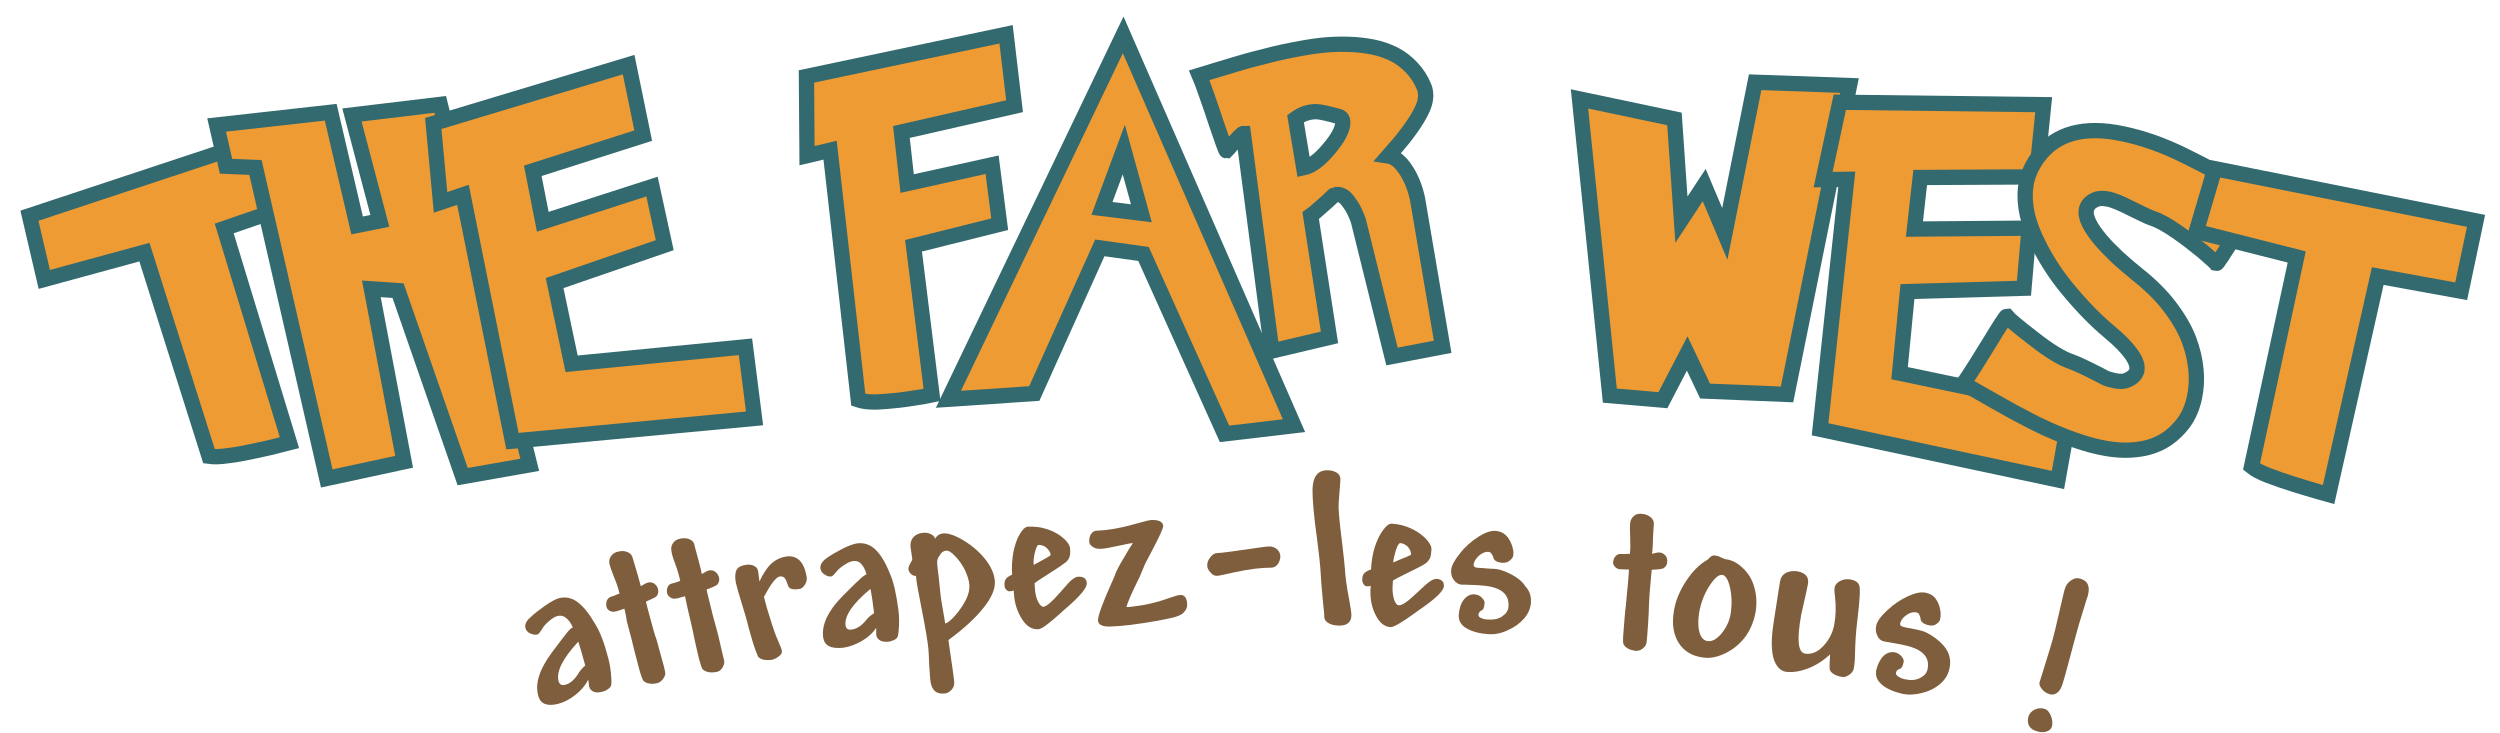
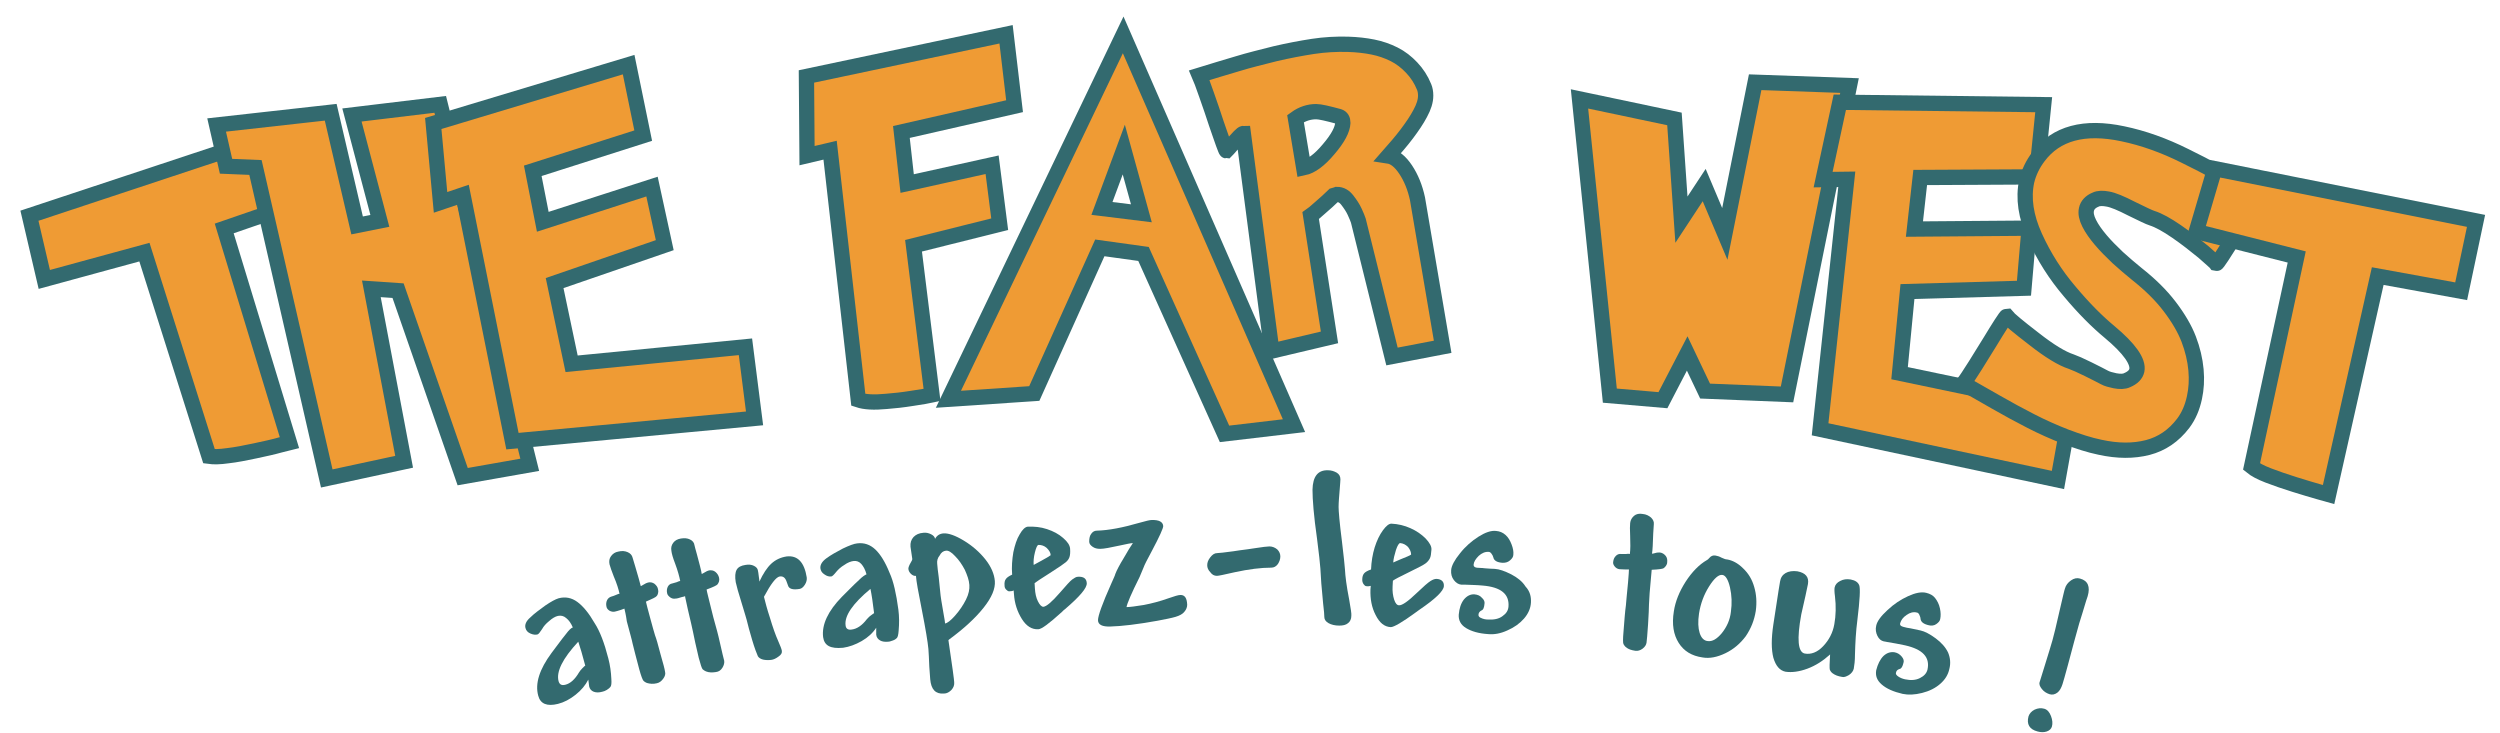
<svg xmlns="http://www.w3.org/2000/svg" version="1.1" id="Calque_1" x="0px" y="0px" viewBox="0 0 824 241.4" style="enable-background:new 0 0 824 241.4;" xml:space="preserve">
  <style type="text/css">
- 	.st0{fill:#7E5E3C;}
+ 	.st0{fill:#336A6F;}
	.st1{fill:#EF9B34;stroke:#336A6F;stroke-width:5.04;stroke-miterlimit:10;}
</style>
  <g>
    <path class="st0" d="M177.4,229.3c-1.1-4,0.4-8.7,4.4-14.1c0.5-0.7,1.2-1.6,2.1-2.8c0.9-1.2,1.8-2.4,2.7-3.5   c0.9-1.2,1.6-1.9,2.2-2.1c-0.6-1.4-1.3-2.4-2.2-3.1c-0.8-0.7-1.7-0.9-2.7-0.7c-0.9,0.2-1.9,0.8-2.9,1.7c-1.1,0.9-1.8,1.7-2.3,2.6   c-0.7,1.1-1.2,1.7-1.5,1.8c-0.7,0.2-1.5,0.1-2.4-0.3c-0.9-0.4-1.4-1-1.6-1.8c-0.3-1.1,0.2-2.3,1.6-3.5c1.3-1.3,3-2.5,4.9-3.9   c1.9-1.3,3.4-2.1,4.4-2.4c2.2-0.6,4.3-0.2,6.2,1.2c1.9,1.4,3.8,3.7,5.7,7c1.7,2.6,3.2,6.5,4.5,11.6c0.6,2.3,0.9,4.5,1,6.8   c0.1,1.4,0,2.2-0.3,2.6c-0.2,0.3-0.6,0.6-1.2,1c-0.5,0.3-1,0.5-1.5,0.6c-1.1,0.3-2,0.3-2.8,0c-0.8-0.3-1.3-0.9-1.5-1.7l-0.3-2.3   c-0.9,1.8-2.3,3.5-4.2,5c-1.9,1.5-3.8,2.5-5.8,3C180.3,232.9,178.1,232,177.4,229.3z M190.6,211.5c-5.2,5.6-7.3,9.9-6.5,13   c0.3,1.1,1,1.5,2.2,1.2c1.7-0.4,3.2-1.8,4.5-4c0.3-0.5,0.7-1,1.2-1.5c0.5-0.5,0.8-0.8,0.9-0.8l0,0   C192,215.9,191.2,213.3,190.6,211.5z" />
    <path class="st0" d="M205.8,200.6c-0.2,0.1-0.6,0.2-1.1,0.4c-0.9,0.3-1.6,0.5-2.1,0.6c-0.6,0.1-1.1,0-1.7-0.3   c-0.6-0.4-0.9-0.8-1-1.3c-0.2-0.8-0.1-1.6,0.2-2.2c0.3-0.6,0.8-1,1.5-1.2c0.3-0.1,0.8-0.2,1.4-0.5c0.5-0.2,0.9-0.4,1.2-0.4   c-0.3-1.4-0.9-3.4-1.9-5.7c-0.7-1.8-1.2-3.2-1.4-4c-0.2-1-0.1-1.9,0.5-2.7s1.3-1.3,2.4-1.5c1.2-0.3,2.2-0.2,3.1,0.2   c0.9,0.4,1.4,1,1.6,1.8c0.1,0.4,0.4,1.3,0.9,3c0.9,3,1.5,5.2,1.8,6.4c0.2-0.1,0.6-0.3,0.9-0.5c0.6-0.4,1.1-0.6,1.5-0.7   c0.8-0.2,1.5,0,2.1,0.4c0.6,0.5,1.1,1.1,1.2,1.9c0.1,0.4,0.1,0.8,0,1.2c-0.1,0.4-0.2,0.7-0.5,1c-0.2,0.3-1.4,0.9-3.5,1.8   c0.2,0.8,0.6,2.6,1.4,5.4c0.8,2.9,1.3,4.8,1.6,5.7c0.4,1,1,3.1,1.8,6.2c0.9,3.1,1.4,5,1.5,5.8c0.2,0.7,0,1.5-0.6,2.3   s-1.2,1.3-2.1,1.5c-1.2,0.3-2.3,0.2-3.3-0.1c-0.5-0.2-0.8-0.4-1.1-0.7c-0.3-0.3-0.8-1.6-1.4-3.8c-1-3.7-1.7-6.5-2.2-8.5   c-0.2-1.1-0.9-3.5-1.9-7.3C206.3,202.5,205.9,201.1,205.8,200.6z" />
    <path class="st0" d="M225.8,196.5c-0.2,0.1-0.6,0.2-1.1,0.3c-0.9,0.3-1.6,0.5-2.1,0.5c-0.6,0.1-1.1,0-1.7-0.4   c-0.5-0.4-0.9-0.8-1-1.3c-0.2-0.8-0.1-1.6,0.2-2.2s0.8-1,1.5-1.1c0.3-0.1,0.8-0.2,1.4-0.4c0.5-0.2,0.9-0.4,1.2-0.4   c-0.3-1.5-0.8-3.4-1.7-5.8c-0.7-1.8-1.1-3.2-1.2-4.1c-0.2-1,0-1.9,0.6-2.7c0.6-0.8,1.4-1.2,2.5-1.4c1.2-0.2,2.2-0.1,3,0.3   c0.9,0.4,1.4,1.1,1.5,1.9c0.1,0.4,0.3,1.3,0.8,3c0.8,3,1.4,5.2,1.6,6.5c0.2-0.1,0.6-0.3,0.9-0.5c0.6-0.4,1.1-0.6,1.5-0.7   c0.8-0.1,1.5,0,2.1,0.5c0.6,0.5,1,1.1,1.2,1.9c0.1,0.4,0.1,0.8,0,1.2c-0.1,0.4-0.3,0.7-0.5,1c-0.2,0.3-1.4,0.9-3.6,1.7   c0.1,0.8,0.6,2.6,1.3,5.5s1.2,4.8,1.5,5.8c0.3,1.1,0.9,3.1,1.6,6.3s1.2,5.1,1.4,5.9c0.1,0.7-0.1,1.5-0.6,2.3s-1.2,1.3-2.1,1.4   c-1.2,0.2-2.3,0.2-3.3-0.2c-0.4-0.2-0.8-0.4-1.1-0.7c-0.3-0.3-0.7-1.6-1.3-3.8c-0.9-3.7-1.5-6.6-1.9-8.6c-0.2-1.1-0.8-3.5-1.7-7.4   C226.2,198.3,225.8,196.9,225.8,196.5z" />
    <path class="st0" d="M265.9,190.3c0.1,0.8-0.1,1.6-0.6,2.4c-0.5,0.8-1.1,1.3-1.7,1.4c-2.3,0.4-3.6,0-3.9-1.2   c-0.4-1.2-0.7-2-1.1-2.4s-0.9-0.6-1.6-0.5c-1.2,0.2-2.9,2.4-5.2,6.7c0.4,1.6,1,4,2,7c0.9,3,1.8,5.6,2.7,7.6   c0.7,1.6,1.1,2.6,1.2,3.2c0.1,0.7-0.2,1.3-1.1,1.9c-0.8,0.6-1.6,1-2.4,1.1c-0.9,0.1-1.8,0.1-2.7-0.1c-0.8-0.2-1.4-0.6-1.7-1.1   c-0.4-0.9-1.1-2.7-1.9-5.4c-0.8-2.7-1.4-4.9-1.8-6.6c-0.2-0.6-0.6-2.2-1.4-4.7c-1.3-4.1-2-6.7-2.2-7.7c-0.3-1.8-0.2-3.2,0.3-4.1   c0.5-0.9,1.5-1.4,2.9-1.6c1.1-0.2,2-0.1,2.8,0.3c0.8,0.4,1.2,0.9,1.3,1.5c0.1,0.4,0.2,1.1,0.3,2c0.1,0.8,0.2,1.3,0.2,1.7   c1.2-2.6,2.5-4.6,3.9-5.9c1.4-1.3,3.1-2.1,5.1-2.4C262.9,183,265.1,185.3,265.9,190.3z" />
    <path class="st0" d="M271.3,210c-0.5-4.1,1.6-8.6,6.2-13.3c0.6-0.6,1.4-1.4,2.5-2.5c1.1-1.1,2.1-2.1,3.2-3.1c1-1,1.9-1.6,2.4-1.8   c-0.4-1.5-1-2.6-1.7-3.4c-0.7-0.8-1.6-1.1-2.5-1c-0.9,0.1-2,0.5-3.1,1.3c-1.2,0.7-2,1.5-2.6,2.2c-0.8,1-1.4,1.6-1.7,1.6   c-0.7,0.1-1.5-0.1-2.3-0.7c-0.8-0.5-1.2-1.2-1.3-2c-0.1-1.1,0.5-2.2,2-3.3c1.5-1.1,3.3-2.1,5.4-3.2c2.1-1,3.7-1.6,4.7-1.7   c2.3-0.3,4.3,0.4,6,2c1.7,1.6,3.3,4.2,4.7,7.7c1.3,2.8,2.2,6.9,2.9,12.1c0.3,2.3,0.3,4.6,0.1,6.9c-0.1,1.4-0.3,2.2-0.6,2.5   c-0.3,0.3-0.7,0.6-1.3,0.8c-0.6,0.2-1.1,0.4-1.5,0.4c-1.1,0.1-2,0-2.7-0.4s-1.2-1-1.3-1.9l0-2.3c-1.1,1.7-2.7,3.2-4.8,4.4   c-2.1,1.2-4.1,1.9-6.1,2.2C273.7,213.9,271.7,212.8,271.3,210z M286.9,194.1c-5.9,4.9-8.6,8.9-8.2,12c0.1,1.1,0.8,1.6,2,1.4   c1.7-0.2,3.4-1.3,5-3.4c0.4-0.4,0.8-0.9,1.4-1.3c0.6-0.4,0.9-0.7,1-0.7l0,0C287.7,198.7,287.3,196,286.9,194.1z" />
    <path class="st0" d="M301.9,189.8c-0.6,0.1-1.2-0.2-1.7-0.7s-0.8-1.1-0.8-1.7c0-0.3,0.2-1,0.8-2c0.3-0.5,0.5-0.9,0.5-1.1l-0.6-4.1   c-0.1-1.3,0.2-2.3,1-3.2c0.8-0.8,1.8-1.3,3.3-1.4c0.9-0.1,1.7,0.1,2.5,0.5c0.8,0.4,1.2,0.9,1.3,1.5c0.6-1.1,1.5-1.7,2.8-1.8   c1.6-0.1,3.9,0.7,6.7,2.4c2.8,1.7,5.2,3.8,7.1,6.2c1.9,2.4,2.9,4.8,3.1,7.1c0.2,2.5-1,5.4-3.7,8.8c-2.7,3.4-6.5,6.9-11.4,10.5   c-0.1,0.1-0.2,0.2-0.2,0.2c1.3,8.7,1.9,13.3,1.9,13.8c0.1,1-0.2,1.8-0.9,2.6c-0.7,0.7-1.5,1.2-2.5,1.2c-2.7,0.2-4.2-1.3-4.5-4.7   c-0.1-0.7-0.1-2.1-0.3-4.1c-0.1-2.7-0.2-4.6-0.3-5.9c-0.2-2.2-0.9-6.5-2.2-13.1C302.7,195.3,302,191.5,301.9,189.8z M308.9,185.8   c0.1,1,0.2,2.5,0.5,4.4c0.2,2,0.4,3.7,0.5,4.9c0.1,1.4,0.5,3.8,1.1,7.2c0.3,1.7,0.5,2.8,0.5,3.2c0.7-0.1,1.8-0.9,3.3-2.6   c1.5-1.7,2.7-3.5,3.6-5.3c0.9-1.8,1.2-3.4,1.1-4.8c-0.1-1.6-0.7-3.2-1.5-5c-0.9-1.7-1.9-3.2-3.2-4.5c-1.2-1.3-2.2-1.9-3-1.8   c-0.9,0.1-1.6,0.6-2.1,1.6C309,183.9,308.8,184.9,308.9,185.8z" />
    <path class="st0" d="M358.2,192.2c0.1,1.6-2.3,4.4-7.2,8.6c-0.2,0.1-0.5,0.4-1,0.9c-4.2,3.8-6.7,5.7-7.8,5.7   c-2.1,0.1-3.9-1-5.4-3.4c-1.5-2.4-2.4-5.1-2.6-8.2l-0.1-1.2c-0.3,0.2-0.8,0.3-1.5,0.3c-0.3,0-0.6-0.2-1-0.6s-0.5-0.9-0.5-1.3   c-0.1-1,0.1-1.7,0.4-2.1c0.3-0.5,1-1,2.1-1.5c-0.2-2.6,0-5,0.4-7.4c0.5-2.3,1.1-4.3,2.1-5.9c0.9-1.6,1.8-2.4,2.6-2.5   c2.2-0.1,4.3,0.1,6.4,0.8c2.1,0.7,3.8,1.6,5.3,2.9c1.5,1.3,2.2,2.4,2.3,3.5c0.1,1.3,0,2.2-0.2,2.8c-0.2,0.6-0.6,1.2-1.2,1.7   c-0.6,0.5-2.3,1.7-5.3,3.6c-2.9,1.8-4.6,3-5,3.3l0.1,1.7c0.1,1.7,0.4,3.1,1,4.3c0.6,1.2,1.2,1.8,1.8,1.8c1-0.1,2.8-1.6,5.4-4.6   c2.1-2.4,3.4-3.9,4.1-4.4s1.3-0.9,1.9-0.9C357.2,190,358.1,190.7,358.2,192.2z M342.3,179.6c-0.4,0-0.8,0.9-1.2,2.5   c-0.4,1.6-0.5,3-0.4,4.1c0.3-0.2,1.1-0.6,2.2-1.2c1.9-1,3-1.7,3.4-2c0-0.8-0.5-1.6-1.3-2.4C344.2,179.9,343.3,179.6,342.3,179.6z" />
    <path class="st0" d="M371.3,200.1c1.2,0,3.1-0.3,5.7-0.7c2.6-0.5,5.3-1.2,8.1-2.2c2-0.7,3.3-1.1,4-1.1c1.4,0,2.1,1,2.2,3.2   c0,0.8-0.3,1.6-0.9,2.3c-0.6,0.8-1.6,1.3-2.9,1.7c-1.3,0.4-3.4,0.8-6,1.3c-6.7,1.2-11.8,1.8-15.5,1.9c-2.7,0.1-4.1-0.6-4.1-2.1   c0-1.4,1.4-5.4,4.4-12.1c0.7-1.6,1.2-2.6,1.3-3.1c0.5-1.3,1.4-3,2.8-5.3c1.3-2.3,2.3-3.9,3-4.9c-0.6,0-2,0.3-4.3,0.8   c-3.2,0.7-5.3,1.1-6.5,1.1c-1,0-1.8-0.2-2.5-0.7s-1.1-1-1.1-1.7c0-1.1,0.2-2,0.7-2.6c0.5-0.7,1.1-1,1.9-1c3.8-0.1,8.5-1,14-2.6   c2.1-0.6,3.4-0.9,3.9-0.9c2.5-0.1,3.8,0.6,3.9,2c0,0.7-1.2,3.4-3.7,8.1c-1.5,2.8-2.5,4.7-2.8,5.6c-0.1,0.3-0.6,1.4-1.3,3.1   C372.9,195.6,371.5,198.9,371.3,200.1z" />
    <path class="st0" d="M397.9,186.3c0-0.9,0.3-1.7,1-2.6c0.7-0.9,1.4-1.4,2.3-1.4c0.6,0,2.3-0.2,5.3-0.6c1.7-0.3,2.9-0.4,3.5-0.5   c0.6-0.1,1.8-0.2,3.5-0.5c2.6-0.4,4.2-0.6,4.9-0.6c1,0,1.9,0.4,2.6,1c0.7,0.7,1,1.5,1,2.3c0,0.9-0.3,1.7-0.8,2.5   c-0.6,0.8-1.3,1.2-2.2,1.2c-3.4,0-7.4,0.5-12,1.5c-3.5,0.8-5.4,1.2-5.9,1.2c-0.9,0-1.6-0.4-2.1-1.1   C398.2,187.9,397.9,187.1,397.9,186.3z" />
    <path class="st0" d="M432.6,161.4c0.1-4.4,1.8-6.5,5.1-6.4c1.1,0,2,0.3,2.9,0.8c0.8,0.5,1.2,1.2,1.2,2.2c0,0.5-0.1,1.4-0.2,2.9   c-0.2,2.6-0.4,4.6-0.4,6.2c0,1.3,0.3,5.1,1.1,11.3c0.6,4.9,0.9,8,1,9.3c0.1,2.1,0.5,5.4,1.4,10c0.5,2.9,0.8,4.6,0.7,5.3   c0,1-0.4,1.9-1.1,2.4c-0.7,0.6-1.7,0.8-2.9,0.8c-1.4,0-2.6-0.3-3.5-0.8c-0.9-0.5-1.4-1.2-1.4-2c0-0.6-0.1-2.1-0.4-4.5   c-0.5-5-0.8-8.9-0.9-11.5c-0.1-1.7-0.5-5-1.1-9.8C433,169.9,432.6,164.6,432.6,161.4z" />
    <path class="st0" d="M475.9,193.2c-0.1,1.6-2.8,4.2-8.1,7.8c-0.2,0.1-0.5,0.4-1.1,0.8c-4.5,3.3-7.3,4.9-8.3,4.9   c-2.1-0.1-3.7-1.4-5-4c-1.3-2.5-1.8-5.3-1.7-8.4l0.1-1.2c-0.4,0.1-0.9,0.2-1.5,0.1c-0.3,0-0.6-0.3-0.9-0.7   c-0.3-0.5-0.4-0.9-0.4-1.4c0-1,0.2-1.6,0.6-2.1c0.3-0.4,1.1-0.9,2.3-1.3c0.1-2.6,0.5-5,1.2-7.3c0.7-2.2,1.6-4.1,2.7-5.6   c1.1-1.5,2-2.2,2.8-2.2c2.2,0.1,4.3,0.6,6.3,1.5c2,0.9,3.6,2,5,3.4c1.3,1.4,2,2.6,1.9,3.7c-0.1,1.3-0.2,2.2-0.5,2.8   c-0.3,0.6-0.7,1.1-1.3,1.6c-0.6,0.5-2.5,1.5-5.6,3c-3.1,1.5-4.8,2.4-5.3,2.8l-0.1,1.8c-0.1,1.7,0.1,3.1,0.5,4.4s1,1.9,1.6,1.9   c1,0.1,3-1.3,5.8-4c2.3-2.2,3.8-3.5,4.6-4s1.4-0.7,2-0.7C475.1,190.9,476,191.7,475.9,193.2z M461.5,179c-0.4,0-0.9,0.8-1.4,2.3   c-0.5,1.6-0.8,2.9-0.9,4.1c0.4-0.2,1.1-0.5,2.3-1c2-0.8,3.2-1.3,3.6-1.6c0-0.8-0.3-1.6-1-2.5C463.3,179.5,462.5,179.1,461.5,179z" />
    <path class="st0" d="M504.6,198.6c-0.1,1.9-0.9,3.7-2.3,5.3c-1.4,1.6-3.2,2.9-5.5,3.9c-2.2,1-4.3,1.4-6.3,1.2   c-3.1-0.2-5.5-0.9-7.3-2s-2.5-2.6-2.4-4.4c0.2-2.1,0.7-3.7,1.7-5c1-1.2,2.2-1.8,3.5-1.7c1,0.1,1.8,0.4,2.4,1.1   c0.7,0.6,1,1.3,0.9,1.9c-0.1,1.3-0.4,2.1-1,2.3c-0.6,0.3-1,0.8-1,1.5c0,0.4,0.3,0.8,0.9,1c0.6,0.3,1.4,0.5,2.3,0.5   c1.9,0.1,3.5-0.2,4.7-1.1c1.3-0.9,1.9-1.9,2-3.2c0.3-4.1-2.5-6.4-8.5-6.9c-2-0.2-4-0.2-6-0.3c-0.6,0-0.9,0-1.1,0   c-0.9-0.1-1.7-0.6-2.4-1.5s-1-2-0.9-3.3c0.1-1.4,1.1-3.3,2.9-5.5c1.8-2.3,3.9-4.1,6.1-5.5c2.2-1.4,4.2-2.1,5.8-1.9   c1.2,0.1,2.2,0.5,3.1,1.3s1.5,1.8,2,3.1c0.5,1.3,0.7,2.4,0.6,3.4c0,0.7-0.4,1.3-1.1,1.9c-0.7,0.6-1.4,0.8-2.4,0.8   c-1.8-0.1-2.9-0.7-3.1-1.8c-0.1-0.4-0.3-0.8-0.6-1.2c-0.3-0.4-0.6-0.6-0.9-0.6c-1.2-0.1-2.3,0.4-3.3,1.3c-1,1-1.6,1.9-1.7,2.9   c0,0.4,0.1,0.6,0.4,0.8c0.3,0.2,1,0.3,2,0.3c0.2,0,0.6,0,1.2,0.1c1.4,0.1,2.5,0.2,3.4,0.2c1.5,0.1,3.2,0.7,5.4,1.8   c2.1,1.1,3.7,2.4,4.7,4C504.3,194.9,504.7,196.7,504.6,198.6z" />
    <path class="st0" d="M536.9,187.7c-0.2,0-0.6,0-1.1,0c-1,0-1.7-0.1-2.1-0.1c-0.6-0.1-1.1-0.4-1.5-0.9c-0.4-0.5-0.6-1-0.5-1.5   c0.1-0.9,0.4-1.5,0.9-2c0.5-0.5,1.1-0.7,1.8-0.6c0.3,0,0.8,0,1.5,0c0.6-0.1,1-0.1,1.3,0c0.2-1.5,0.2-3.5,0.1-6   c-0.1-2-0.1-3.4,0-4.2c0.1-1,0.6-1.8,1.3-2.4s1.7-0.8,2.8-0.6c1.2,0.1,2.1,0.6,2.8,1.2c0.7,0.7,1,1.4,0.9,2.2   c0,0.4-0.1,1.4-0.2,3.1c-0.1,3.2-0.2,5.4-0.4,6.6c0.3,0,0.6-0.1,1-0.2c0.6-0.2,1.2-0.2,1.6-0.2c0.8,0.1,1.4,0.5,1.9,1.1   c0.5,0.6,0.6,1.4,0.5,2.2c0,0.4-0.2,0.8-0.4,1.1c-0.2,0.3-0.5,0.6-0.8,0.8s-1.6,0.4-3.9,0.5c-0.1,0.8-0.2,2.6-0.5,5.6   s-0.3,4.9-0.4,5.9c0,1.1-0.1,3.3-0.3,6.5c-0.2,3.2-0.4,5.2-0.5,6c-0.1,0.7-0.5,1.4-1.3,2c-0.8,0.6-1.6,0.8-2.4,0.7   c-1.3-0.2-2.3-0.5-3.1-1.2c-0.4-0.3-0.6-0.7-0.8-1c-0.2-0.4-0.2-1.7,0-4c0.3-3.8,0.5-6.7,0.8-8.8c0.1-1.1,0.3-3.6,0.7-7.5   C536.8,189.6,536.9,188.2,536.9,187.7z" />
    <path class="st0" d="M551.7,201.5c0.5-3.3,1.8-6.5,3.9-9.8c2.1-3.2,4.4-5.6,7-7.1c0.2-0.1,0.5-0.3,0.8-0.7c0.6-0.7,1.2-0.9,2-0.8   c0.6,0.1,1.3,0.3,2,0.7c0.7,0.3,1.3,0.6,1.9,0.6c1.7,0.3,3.5,1.2,5.2,2.9c1.8,1.7,3,3.7,3.7,6.2c0.7,2.4,0.9,5,0.5,7.9   c-0.5,3.1-1.6,5.8-3.3,8.3c-1.8,2.4-4,4.3-6.7,5.6c-2.7,1.3-5.2,1.8-7.5,1.4c-3.6-0.5-6.2-2.1-7.9-4.8   C551.6,209.2,551,205.8,551.7,201.5z M562.9,211.3c1.5,0.2,3-0.7,4.6-2.6c1.6-2,2.7-4.3,3-7c0.4-2.8,0.3-5.5-0.3-8.1   c-0.6-2.6-1.5-4-2.5-4.1c-1.2-0.2-2.7,1.1-4.4,3.8c-1.7,2.7-2.8,5.7-3.3,8.9c-0.4,2.7-0.3,4.8,0.2,6.4S561.6,211.2,562.9,211.3z" />
    <path class="st0" d="M592.4,188.3c2.7,0.5,3.9,1.9,3.5,4.2c-0.1,0.5-0.4,1.8-0.8,3.8c-0.7,3-1.1,5-1.4,6.2   c-1.5,8.2-1.1,12.4,1.1,12.9c2.1,0.4,4.2-0.4,6.1-2.4c1.9-2,3.2-4.4,3.7-7.3c0.5-2.8,0.6-5.9,0.2-9.2c-0.2-1.4-0.2-2.4-0.1-2.9   c0.2-0.9,0.8-1.6,1.8-2.1c1.1-0.6,2.2-0.7,3.5-0.5c1.5,0.3,2.4,0.9,2.8,1.9c0.4,1,0.2,4.8-0.6,11.4c-0.5,3.8-0.7,7.6-0.8,11.4   c0,2.1-0.2,3.6-0.4,4.7c-0.2,0.8-0.7,1.5-1.6,2.1c-0.9,0.5-1.6,0.8-2.3,0.6c-1.3-0.2-2.3-0.6-3.1-1.2c-0.4-0.3-0.7-0.7-0.9-1.2   c-0.1-0.4-0.1-2.1,0.1-5c-2.3,2.1-4.8,3.7-7.5,4.7c-2.7,1-5.1,1.3-7.2,1c-1.9-0.4-3.2-1.9-4-4.6c-0.7-2.7-0.7-6.4,0-11   c0.1-0.8,0.4-2.5,0.8-5.2c0.8-5.1,1.2-8,1.4-8.9c0.2-1.3,0.8-2.2,1.8-2.8S590.9,188.1,592.4,188.3z" />
    <path class="st0" d="M642.5,220.5c-0.4,1.9-1.4,3.5-3,4.9c-1.6,1.4-3.6,2.4-6,3c-2.4,0.6-4.5,0.7-6.4,0.3c-3-0.7-5.3-1.7-6.9-3.1   c-1.6-1.4-2.1-2.9-1.8-4.7c0.5-2,1.3-3.6,2.4-4.7c1.2-1.1,2.4-1.4,3.7-1.2c1,0.2,1.7,0.7,2.3,1.4s0.8,1.4,0.6,2   c-0.3,1.3-0.7,2-1.3,2.1c-0.7,0.2-1.1,0.6-1.2,1.3c-0.1,0.4,0.2,0.8,0.8,1.2c0.6,0.4,1.3,0.7,2.2,0.9c1.9,0.4,3.5,0.3,4.9-0.4   c1.4-0.7,2.2-1.6,2.5-2.8c0.9-4.1-1.6-6.7-7.4-8c-2-0.4-3.9-0.8-5.9-1.1c-0.6-0.1-0.9-0.2-1.1-0.2c-0.9-0.2-1.6-0.8-2.1-1.8   c-0.5-1-0.7-2.2-0.4-3.4c0.3-1.4,1.5-3.1,3.7-5.1c2.1-2,4.4-3.5,6.8-4.6c2.4-1.1,4.4-1.5,6-1.1c1.2,0.3,2.2,0.8,2.9,1.7   c0.7,0.9,1.3,2,1.6,3.4c0.3,1.4,0.3,2.5,0.1,3.5c-0.1,0.7-0.6,1.2-1.3,1.7c-0.7,0.5-1.6,0.6-2.4,0.4c-1.8-0.4-2.7-1.1-2.8-2.2   c0-0.4-0.2-0.8-0.4-1.3c-0.2-0.4-0.5-0.7-0.8-0.7c-1.1-0.3-2.3,0-3.4,0.8c-1.2,0.8-1.8,1.7-2.1,2.7c-0.1,0.4,0,0.7,0.3,0.9   c0.3,0.2,0.9,0.4,1.9,0.6c0.2,0,0.5,0.1,1.2,0.2c1.4,0.3,2.5,0.5,3.3,0.7c1.4,0.3,3.1,1.2,5,2.6c1.9,1.4,3.3,3,4.1,4.7   C642.8,216.8,643,218.6,642.5,220.5z" />
    <path class="st0" d="M668.6,236.1c0.3-0.9,1-1.7,2-2.2c1.1-0.5,2.1-0.6,3.2-0.3c1,0.3,1.7,1.1,2.2,2.4c0.5,1.3,0.6,2.5,0.3,3.5   c-0.2,0.7-0.8,1.3-1.7,1.6s-1.9,0.3-3,0C668.9,240.4,667.9,238.7,668.6,236.1z M679.8,225.5c-0.4,1.2-0.9,2.2-1.7,2.8   c-0.8,0.6-1.7,0.8-2.6,0.5c-0.9-0.3-1.8-0.8-2.5-1.7c-0.7-0.9-1-1.6-0.7-2.4c0.1-0.4,0.6-1.9,1.4-4.5c1.5-4.8,2.4-7.8,2.8-9.2   c0.4-1.3,1.2-4.7,2.5-10.4c0.9-3.8,1.4-6.1,1.6-6.6c0.3-1.1,1-2,2-2.7c1-0.7,2-0.9,3-0.6c2.6,0.7,3.4,2.7,2.5,5.8   c-0.1,0.2-0.2,0.7-0.5,1.5c-0.9,2.9-1.6,5.4-2.3,7.5c-0.9,3.2-2.2,7.9-3.8,14C680.6,222.7,680.1,224.7,679.8,225.5z" />
  </g>
  <g>
    <g>
      <path class="st1" d="M73.9,75.3l21.5,70.6l-3.2,0.8c-2.1,0.6-4.8,1.2-8.1,1.9c-3.3,0.7-6.3,1.3-9,1.6c-2.7,0.4-4.8,0.4-6.2,0.2    L47.6,83.1l-33,9l-4.9-21L93,43.5l7.3,22.7L73.9,75.3z" />
      <path class="st1" d="M109,37l8.7,37.3l7.5-1.5L116,37.9l29.1-3.5l29.5,118.8l-22.1,3.9l-21.3-61.3l-8.8-0.6l10.8,57l-25.5,5.5    L84.2,55.2l-9.7-0.4l-3.1-13.6L109,37z" />
      <path class="st1" d="M188.4,119.9l57.3-5.6l3,23.6l-79.8,7.5l-16.3-81.2l-7.4,2.5l-2.4-26l64.4-19.4l4.8,23.4l-36.4,11.6l3.3,16.8    l36-11.6l4.2,19.3l-36.3,12.5L188.4,119.9z" />
      <path class="st1" d="M282.9,131.8l-9.3-82.3l-7.6,1.8l-0.2-26.1l65.8-13.9l2.8,23.7l-37.3,8.5l1.9,17l28-6.2l2.5,19.6l-28.4,7.1    l6.1,49.2c-1.3,0.3-3.5,0.6-6.6,1.1c-3.1,0.5-5.9,0.8-8.5,1C288,132.7,285,132.5,282.9,131.8z" />
      <path class="st1" d="M370.2,11.5l56.3,128.8l-22.9,2.7l-26.7-59.3l-14.4-2l-21.6,48l-28.3,1.9L370.2,11.5z M363.2,68.7l13,1.6    l-5.8-21L363.2,68.7z" />
      <path class="st1" d="M439.6,64.4c-1.3,1.3-2.8,2.6-4.4,4c-1.6,1.4-2.6,2.3-3.2,2.7l6.2,40.1l-19,4.5L409.8,44    c-0.2,0-0.6,0.3-1.3,1c-0.6,0.6-1.4,1.6-2.5,2.7c-1,1.2-1.6,1.8-1.8,2c-0.1,0-0.4-0.8-1-2.4c-0.6-1.6-1.3-3.8-2.3-6.6    c-0.9-2.8-2-6-3.2-9.4c-1.2-3.4-2-5.6-2.4-6.5c4.5-1.4,8.6-2.6,12.6-3.8c3.9-1.2,8.1-2.2,12.4-3.3c4.3-1,8.5-1.8,12.4-2.4    c3.9-0.6,7.8-0.8,11.6-0.7c3,0.1,5.7,0.4,8.2,0.9c2.5,0.5,4.8,1.3,7,2.4c2.2,1.1,4.1,2.6,5.8,4.4c1.7,1.8,3.1,3.9,4.1,6.4    c0.3,0.7,0.5,1.7,0.5,2.8c0,1.8-0.6,3.7-1.8,5.9c-1.1,2.1-2.6,4.3-4.4,6.7c-1.8,2.4-3.9,4.8-6.1,7.3c2,0.3,3.9,1.8,5.7,4.5    c1.8,2.7,3.1,5.9,3.9,9.6l8.3,48.8l-16.7,3.2l-11.1-44.8c-0.2-0.6-0.6-1.6-1.2-2.9c-0.6-1.3-1.4-2.5-2.4-3.8    c-1-1.3-2.1-1.9-3.4-1.9C440.5,64.2,440.2,64.2,439.6,64.4z M427,39.1l2.7,16.2c2.4-0.5,5.2-2.5,8.2-6.1c3.1-3.6,4.6-6.5,4.7-8.7    c0-1.1-0.4-1.8-1.3-2.1c-3.7-1-6.2-1.6-7.5-1.6C431.5,36.8,429.2,37.5,427,39.1z" />
      <path class="st1" d="M589,130l-27-1.1l-5.9-12.4l-8,15.4l-17.5-1.5l-10-97.8l31.3,6.6l2.3,33.2l7.5-11.4l6.8,16.1l10-50l31.1,1.1    L589,130z" />
      <path class="st1" d="M626.1,123l56.4,11.8l-4.2,23.4l-78.4-16.7l8.8-82.4l-7.8,0.1l5.5-25.5l67.2,0.8l-2.4,23.8l-38.3,0.2l-1.9,17    l37.8-0.3L667.1,95l-38.4,1.1L626.1,123z" />
      <path class="st1" d="M671.9,51.6c5.8-7.7,15.1-10.2,27.8-7.5c6.7,1.4,13.5,3.8,20.5,7.3c7,3.4,15.2,7.9,24.7,13.3    c-1.2,1.6-3.8,5.7-7.9,12.4c-4.1,6.6-6.2,9.9-6.5,9.8c-0.2-0.3-1.7-1.6-4.3-3.9c-2.7-2.2-5.6-4.5-8.8-6.7    c-3.2-2.2-5.9-3.7-8.1-4.4c-1-0.3-3.2-1.4-6.7-3.1c-3.5-1.8-6.1-2.9-7.9-3.2c-1.6-0.3-3-0.3-4,0.2c-1.7,0.7-2.7,1.8-3,3.2    c-0.3,1.3,0,2.8,0.9,4.6c0.9,1.8,2.2,3.6,3.8,5.5c1.6,1.9,3.5,3.8,5.6,5.8c2.1,1.9,4.2,3.7,6.3,5.4c4.3,3.4,7.9,6.9,10.8,10.7    c2.9,3.8,5,7.4,6.3,10.8c1.3,3.4,2.1,6.8,2.4,10.1c0.3,3.3,0.1,6.3-0.5,9.1c-0.7,3.3-1.9,6.1-3.7,8.5c-3.2,4.2-7.1,6.8-11.7,8    c-4.7,1.2-9.9,1.2-15.8-0.1c-3.4-0.7-7.1-1.9-11.1-3.4c-4.1-1.6-7.9-3.3-11.6-5.2c-3.7-1.9-7.6-4-11.6-6.3    c-4.1-2.3-7.6-4.3-10.7-6.1c0.8-1,2.1-3,4-6c1.9-3,3.5-5.6,4.9-7.9c1.3-2.2,2.6-4.2,3.6-5.8c1.1-1.7,1.7-2.5,1.8-2.5    c0.8,1,3.8,3.5,9,7.5c5.1,4,9.2,6.5,12.3,7.5c1.1,0.4,3,1.2,5.6,2.5c2.6,1.3,4.4,2.2,5.3,2.7s2.1,0.8,3.5,1.1c1.6,0.3,3,0.3,4-0.2    c1.9-0.8,2.9-1.9,3.2-3.2c0.6-2.9-2.4-7.2-9-12.7c-4.1-3.4-8.5-7.8-13.1-13.3c-4.7-5.5-8.5-11.5-11.5-18.1    c-3-6.6-3.9-12.7-2.7-18.3C668.7,56.8,670,54.1,671.9,51.6z" />
      <path class="st1" d="M783.7,91l-16.2,72l-3.2-0.9c-2.1-0.6-4.8-1.4-8-2.4c-3.2-1-6.1-2-8.7-3c-2.6-1-4.4-2-5.5-2.9L757,84.7    l-33.1-8.4l6.1-20.7l86.1,17.2L811.2,96L783.7,91z" />
    </g>
  </g>
</svg>
